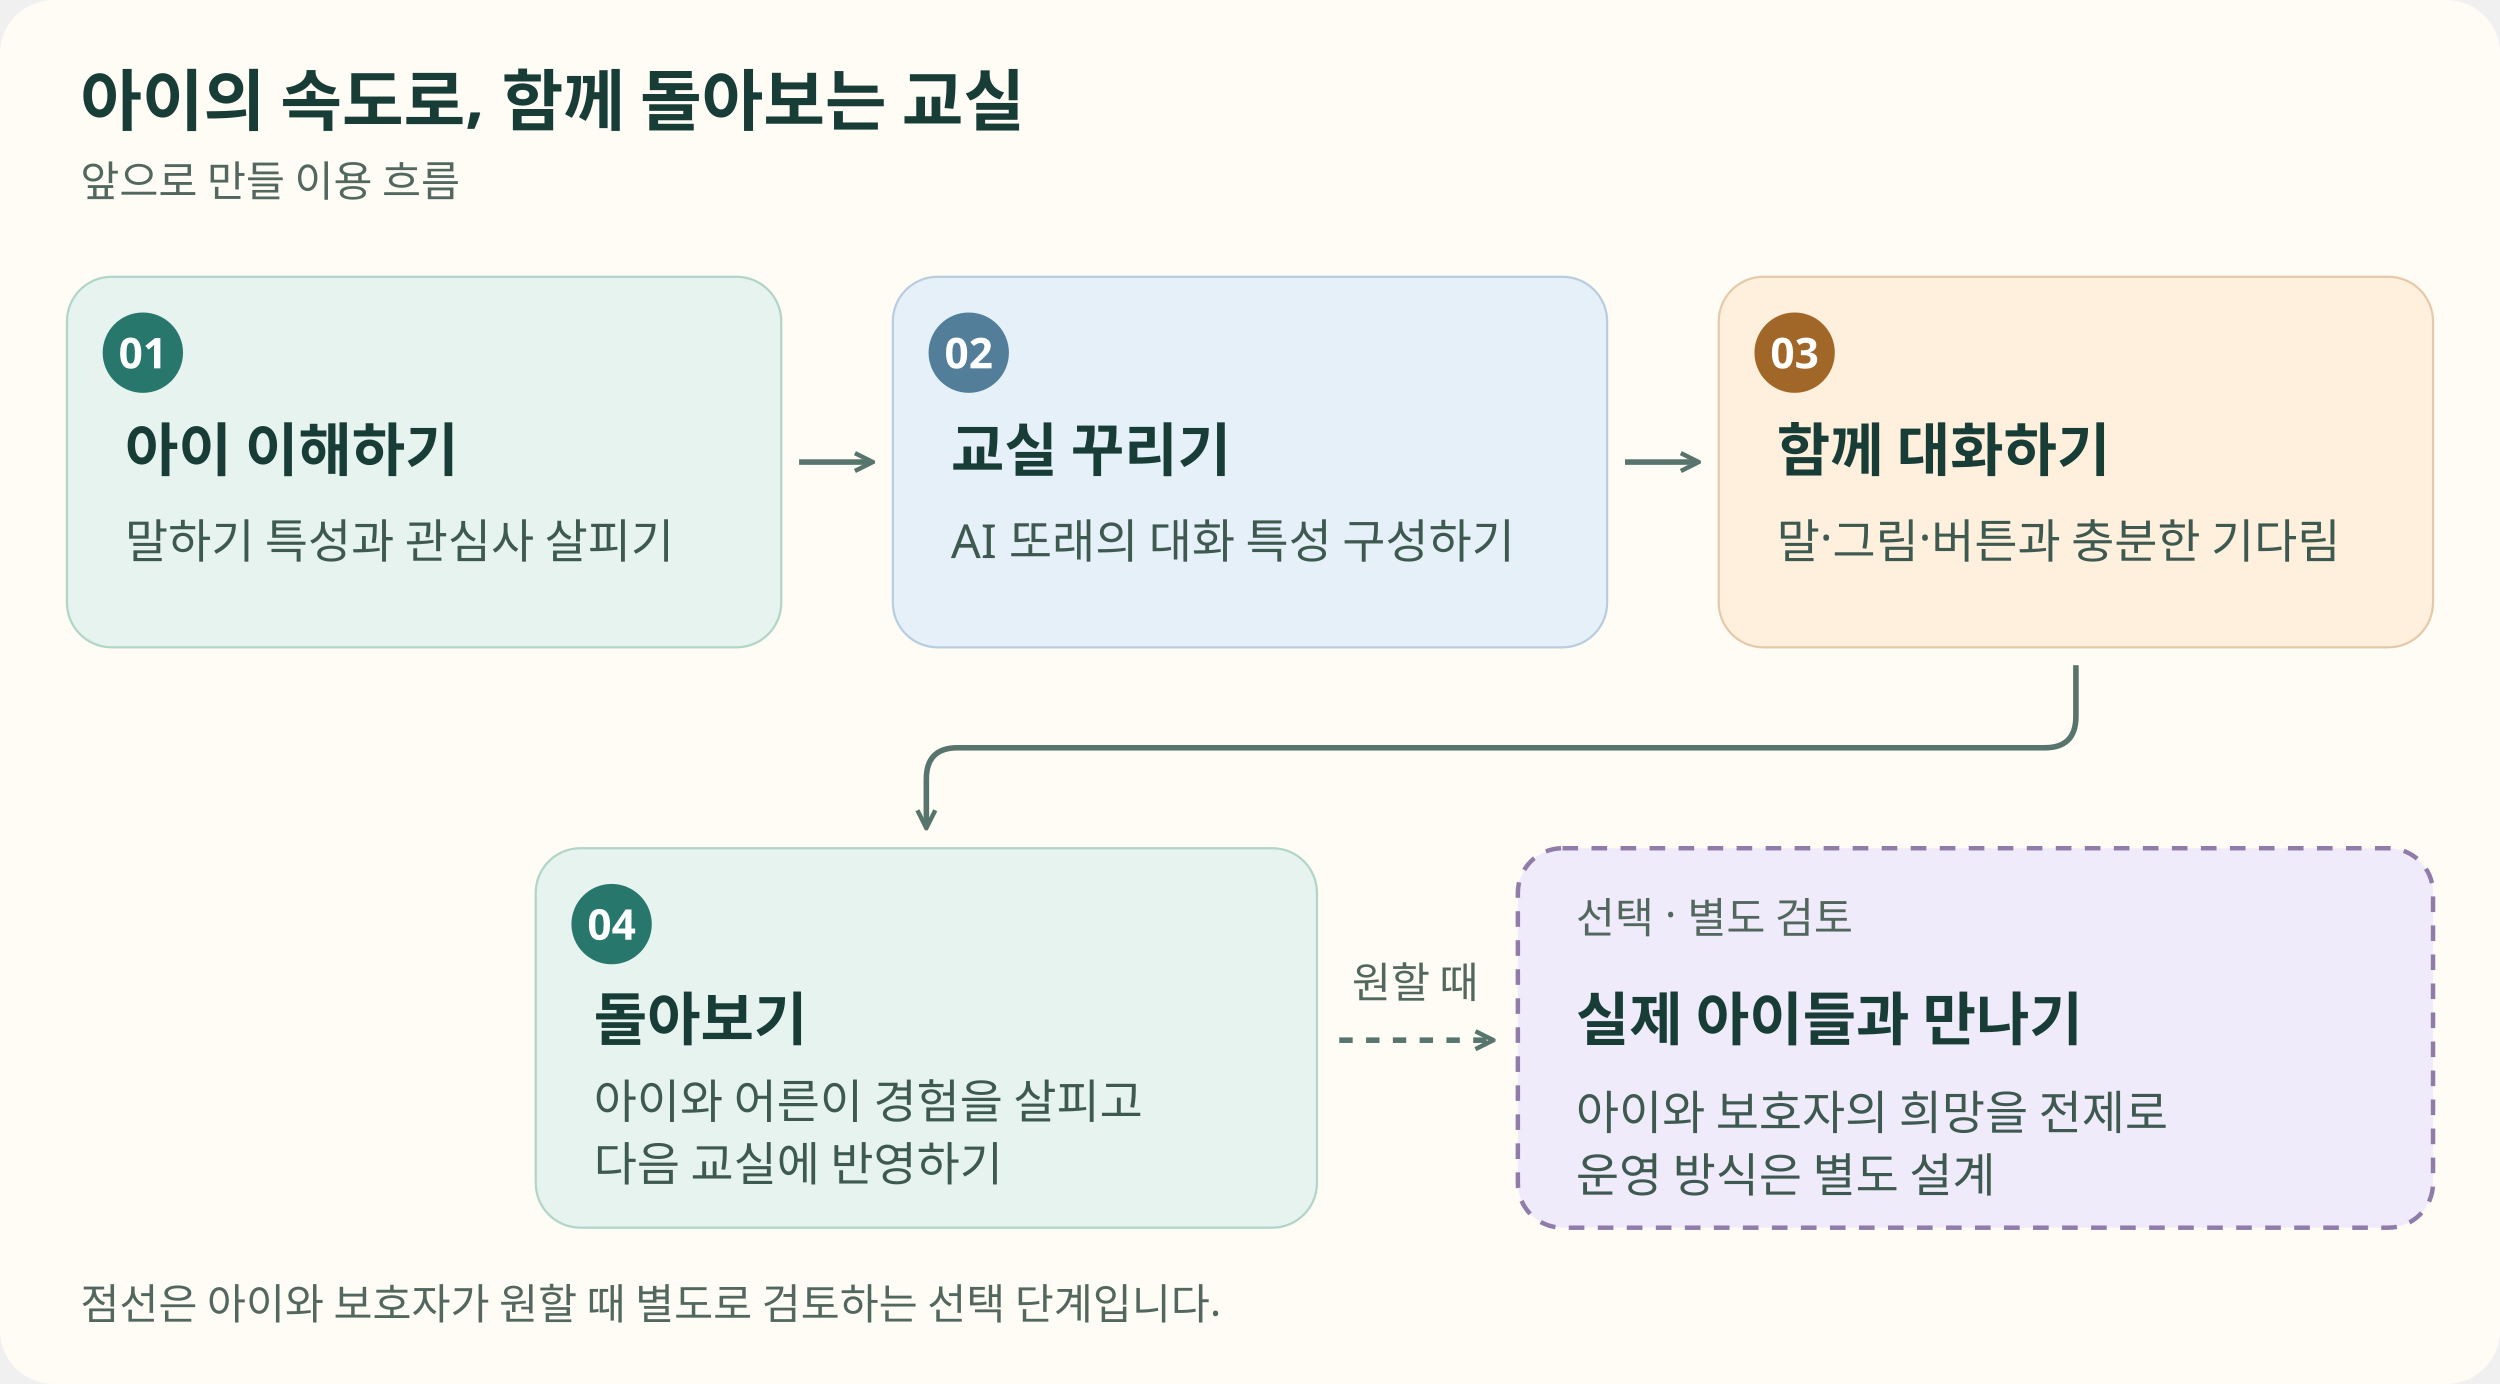
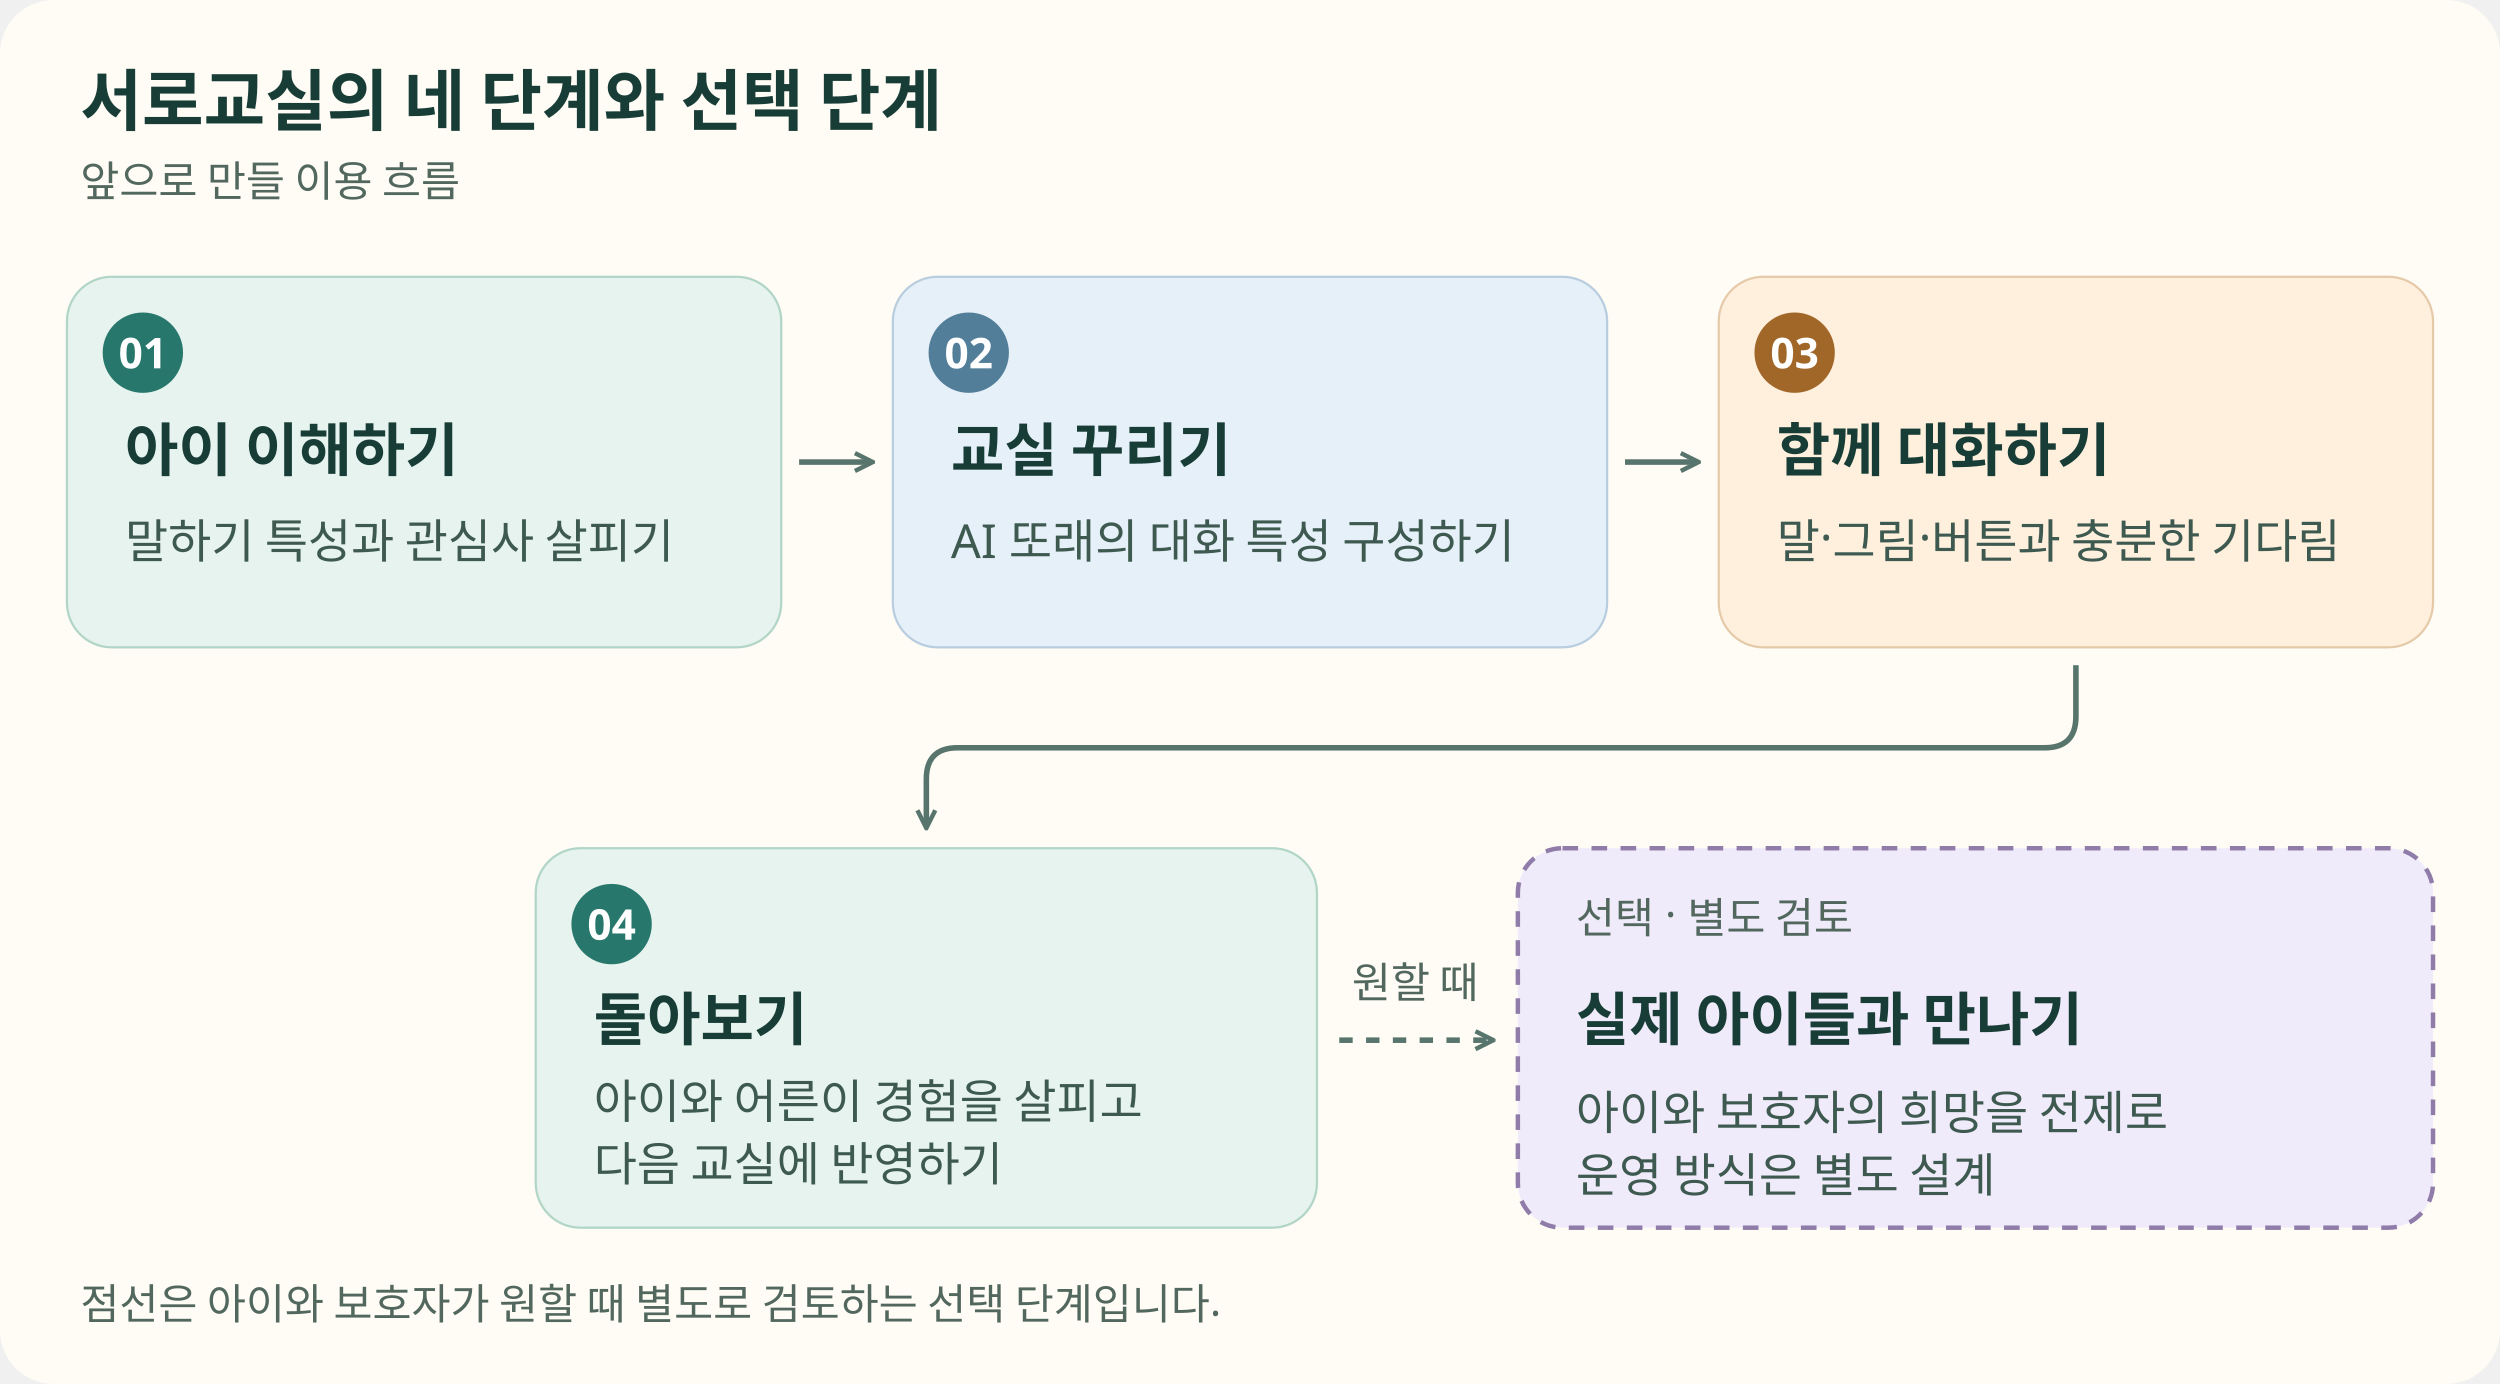
<svg xmlns="http://www.w3.org/2000/svg" width="1120" height="620" viewBox="0 0 1120 620" role="img" aria-labelledby="title desc">
  <defs>
    <marker id="arrow" markerWidth="10" markerHeight="10" refX="8" refY="5" orient="auto" markerUnits="userSpaceOnUse">
      <path d="M1 1 L9 5 L1 9" fill="none" stroke="#58756D" stroke-width="2" />
    </marker>
    <style>
      text{font-family:"Apple SD Gothic Neo","Noto Sans KR","Malgun Gothic",sans-serif}
      .heading{font-size:30px;font-weight:700;fill:#183D37}
      .muted{font-size:19px;fill:#52685F}
      .label{font-size:26px;font-weight:700;fill:#183D37}
      .body{font-size:21px;fill:#3E5A50}
      .number{font-size:19px;font-weight:700;fill:#FFFFFF}
      .path{fill:none;stroke:#58756D;stroke-width:2.5;marker-end:url(#arrow)}
    </style>
  </defs>
  <rect width="1120" height="620" rx="24" fill="#FFFCF5" />
-   <text x="36" y="56" class="heading">아이의 속도로, 함께 돌아보는 교실</text>
+   <text x="36" y="56" class="heading">서로교실의 네 단계와 선택 단계</text>
  <text x="36" y="88" class="muted">앞으로 만들 이용 흐름</text>
  <g>
    <rect x="30" y="124" width="320" height="166" rx="20" fill="#E6F3EE" stroke="#B1D5C7" />
    <circle cx="64" cy="158" r="18" fill="#28776C" />
    <text x="64" y="165" text-anchor="middle" class="number">01</text>
    <text x="56" y="211" class="label">아이 이해하기</text>
    <text x="56" y="250" class="body">말하기 특성과 관심사 살피기</text>
  </g>
  <g>
    <rect x="400" y="124" width="320" height="166" rx="20" fill="#E6F0F8" stroke="#B8CDDF" />
    <circle cx="434" cy="158" r="18" fill="#527E9A" />
    <text x="434" y="165" text-anchor="middle" class="number">02</text>
    <text x="426" y="211" class="label">교실 꾸리기</text>
    <text x="426" y="250" class="body">AI 또래의 대화 특성 구성하기</text>
  </g>
  <g>
    <rect x="770" y="124" width="320" height="166" rx="20" fill="#FFF0DE" stroke="#E5CAAA" />
    <circle cx="804" cy="158" r="18" fill="#A16729" />
    <text x="804" y="165" text-anchor="middle" class="number">03</text>
    <text x="796" y="211" class="label">함께 대화하기</text>
    <text x="796" y="250" class="body">말·그림·버튼과 충분한 기다림</text>
  </g>
  <path class="path" d="M358 207 H390" />
  <path class="path" d="M728 207 H760" />
  <path class="path" d="M930 298 V321 Q930 335 916 335 H429 Q415 335 415 349 V370" />
  <g>
    <rect x="240" y="380" width="350" height="170" rx="20" fill="#E6F3EE" stroke="#B1D5C7" />
    <circle cx="274" cy="414" r="18" fill="#28776C" />
    <text x="274" y="421" text-anchor="middle" class="number">04</text>
    <text x="266" y="466" class="label">돌아보기</text>
    <text x="266" y="501" class="body">아이와 어른이 경험을 살피고</text>
    <text x="266" y="529" class="body">다음 교실에 반영하기</text>
  </g>
  <path class="path" d="M600 466 H668" stroke-dasharray="6 6" />
  <text x="634" y="447" text-anchor="middle" class="muted">원할 때</text>
  <g>
    <rect x="680" y="380" width="410" height="170" rx="20" fill="#F0EBFA" stroke="#8F7CA9" stroke-width="2" stroke-dasharray="7 6" />
    <text x="706" y="418" class="muted">선택 · 별도 검토</text>
    <text x="706" y="466" class="label">실제 아이들과 만나기</text>
    <text x="706" y="506" class="body">아이와 보호자의 희망을 전제로</text>
    <text x="706" y="534" class="body">운영 방식은 별도 설계</text>
  </g>
  <text x="36" y="591" class="muted">점선은 아이와 보호자가 원할 때 별도로 검토하는 선택 단계입니다.</text>
</svg>
